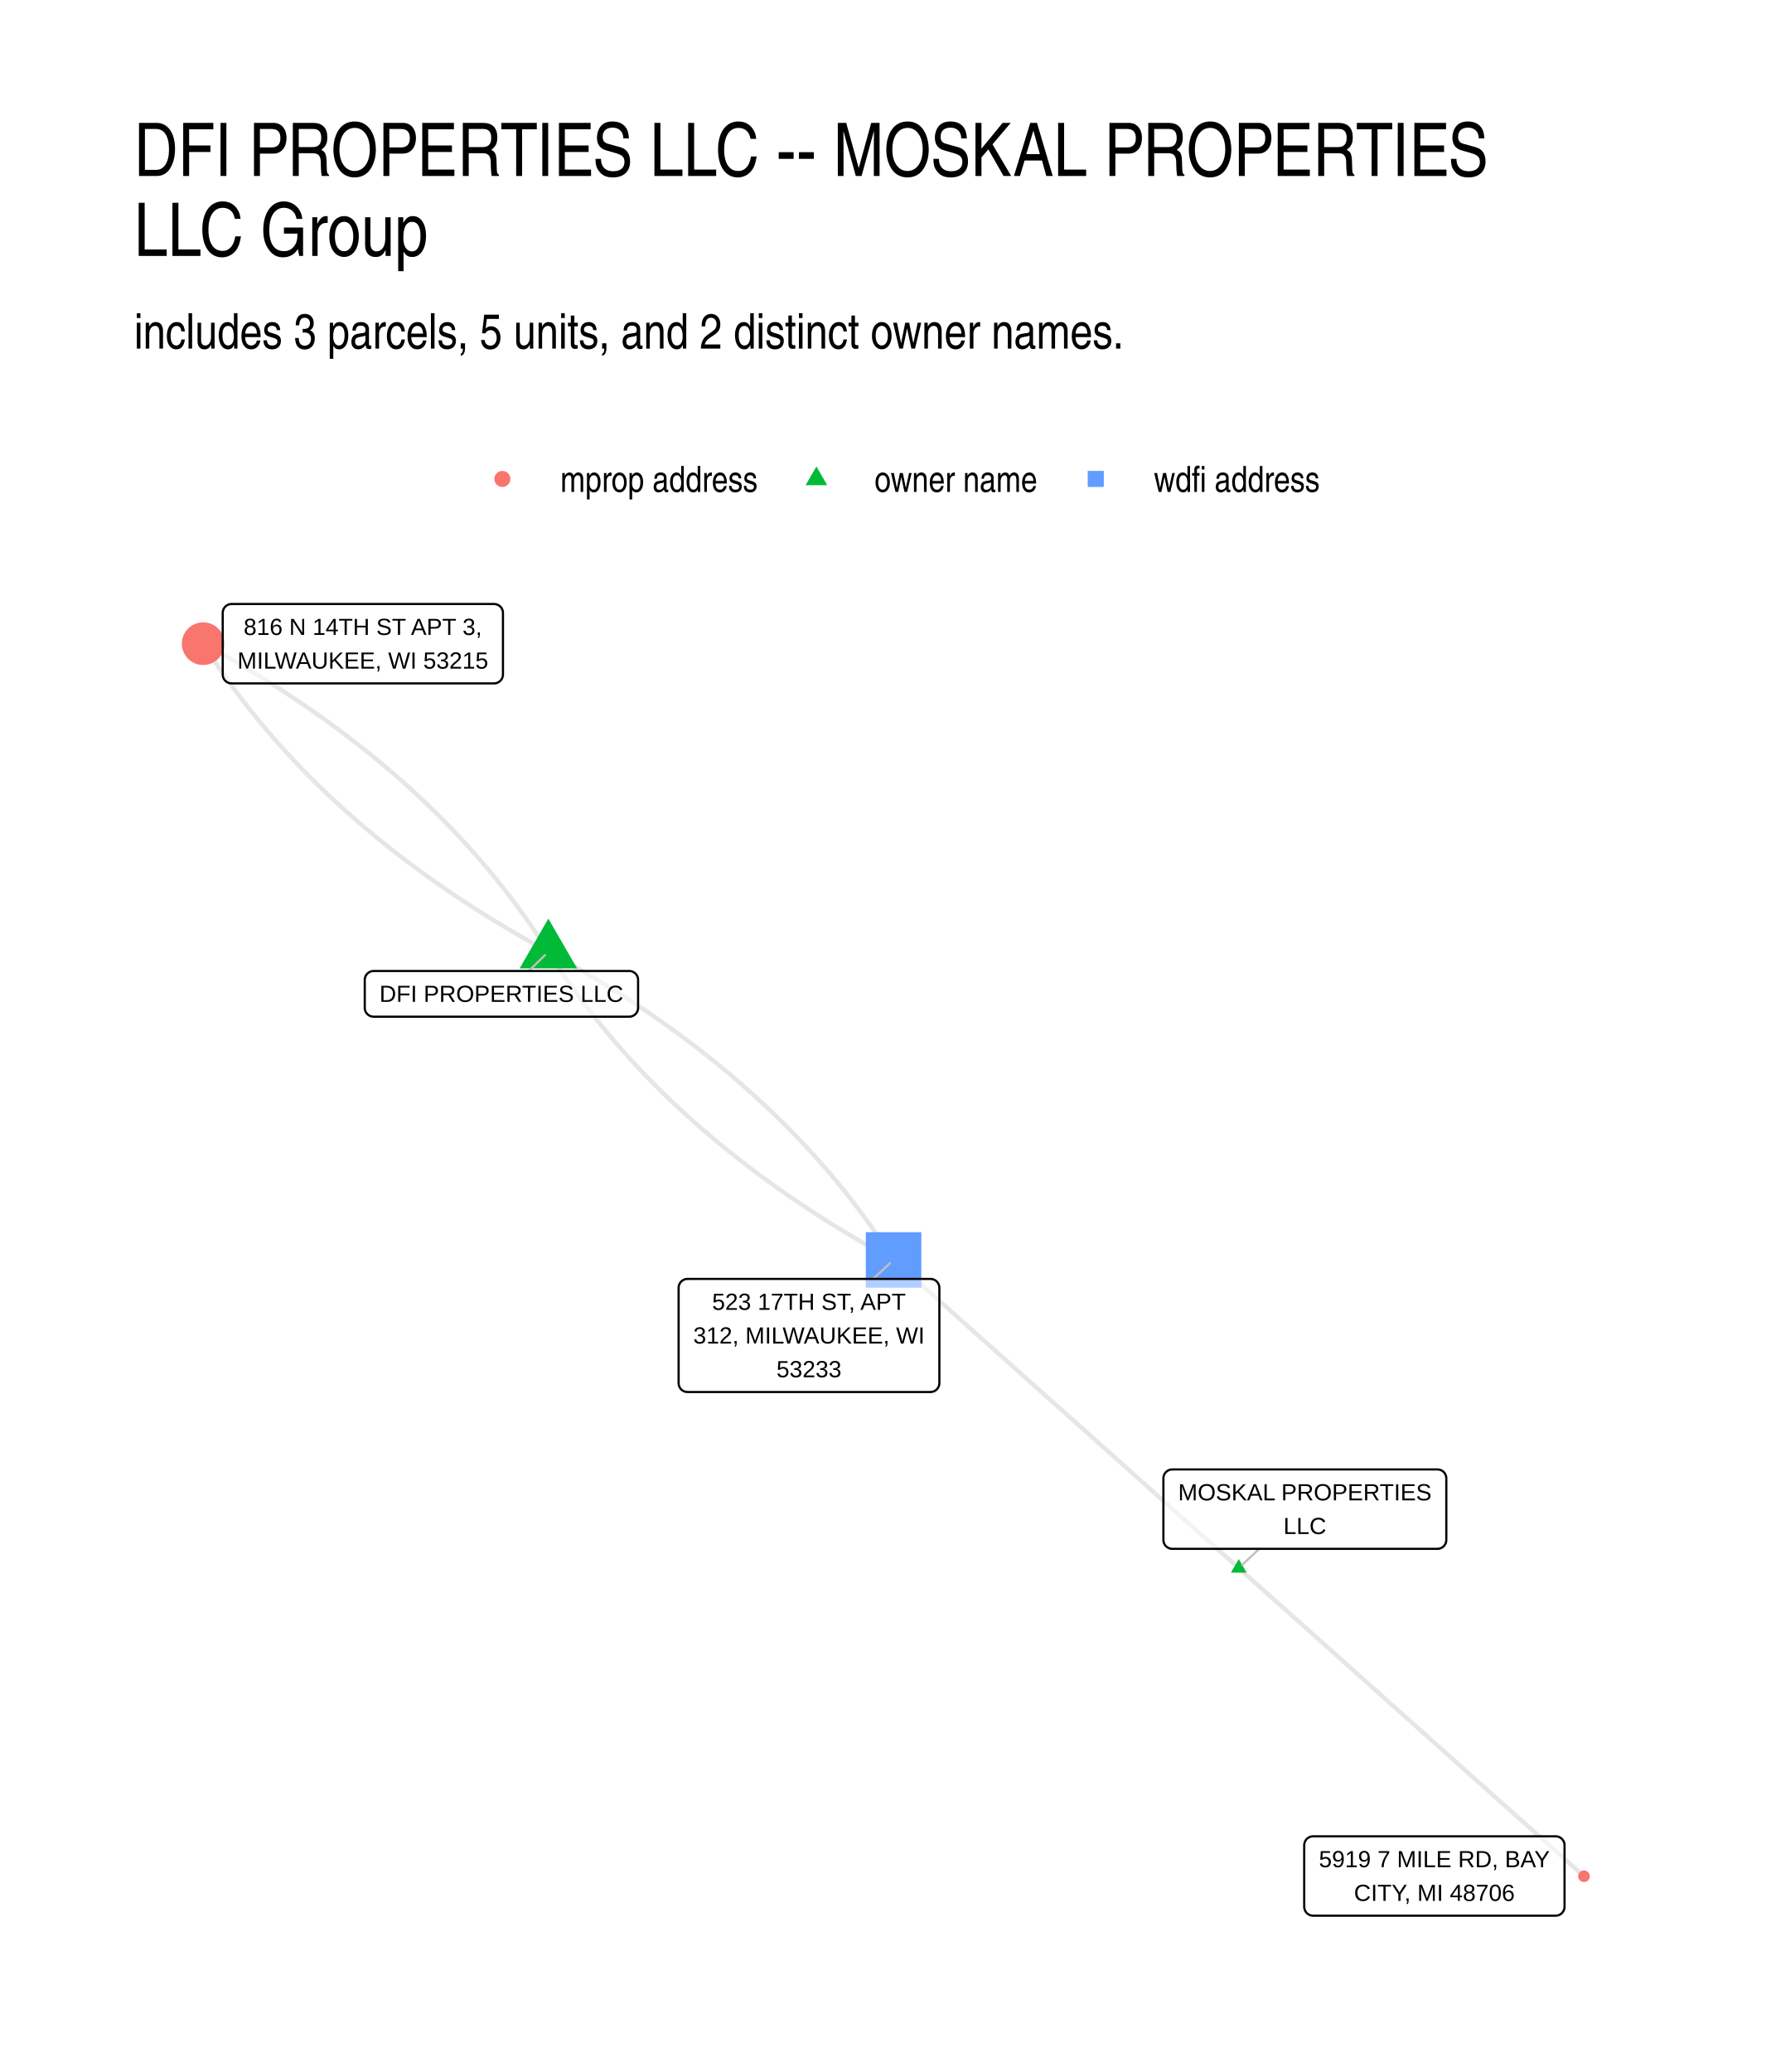
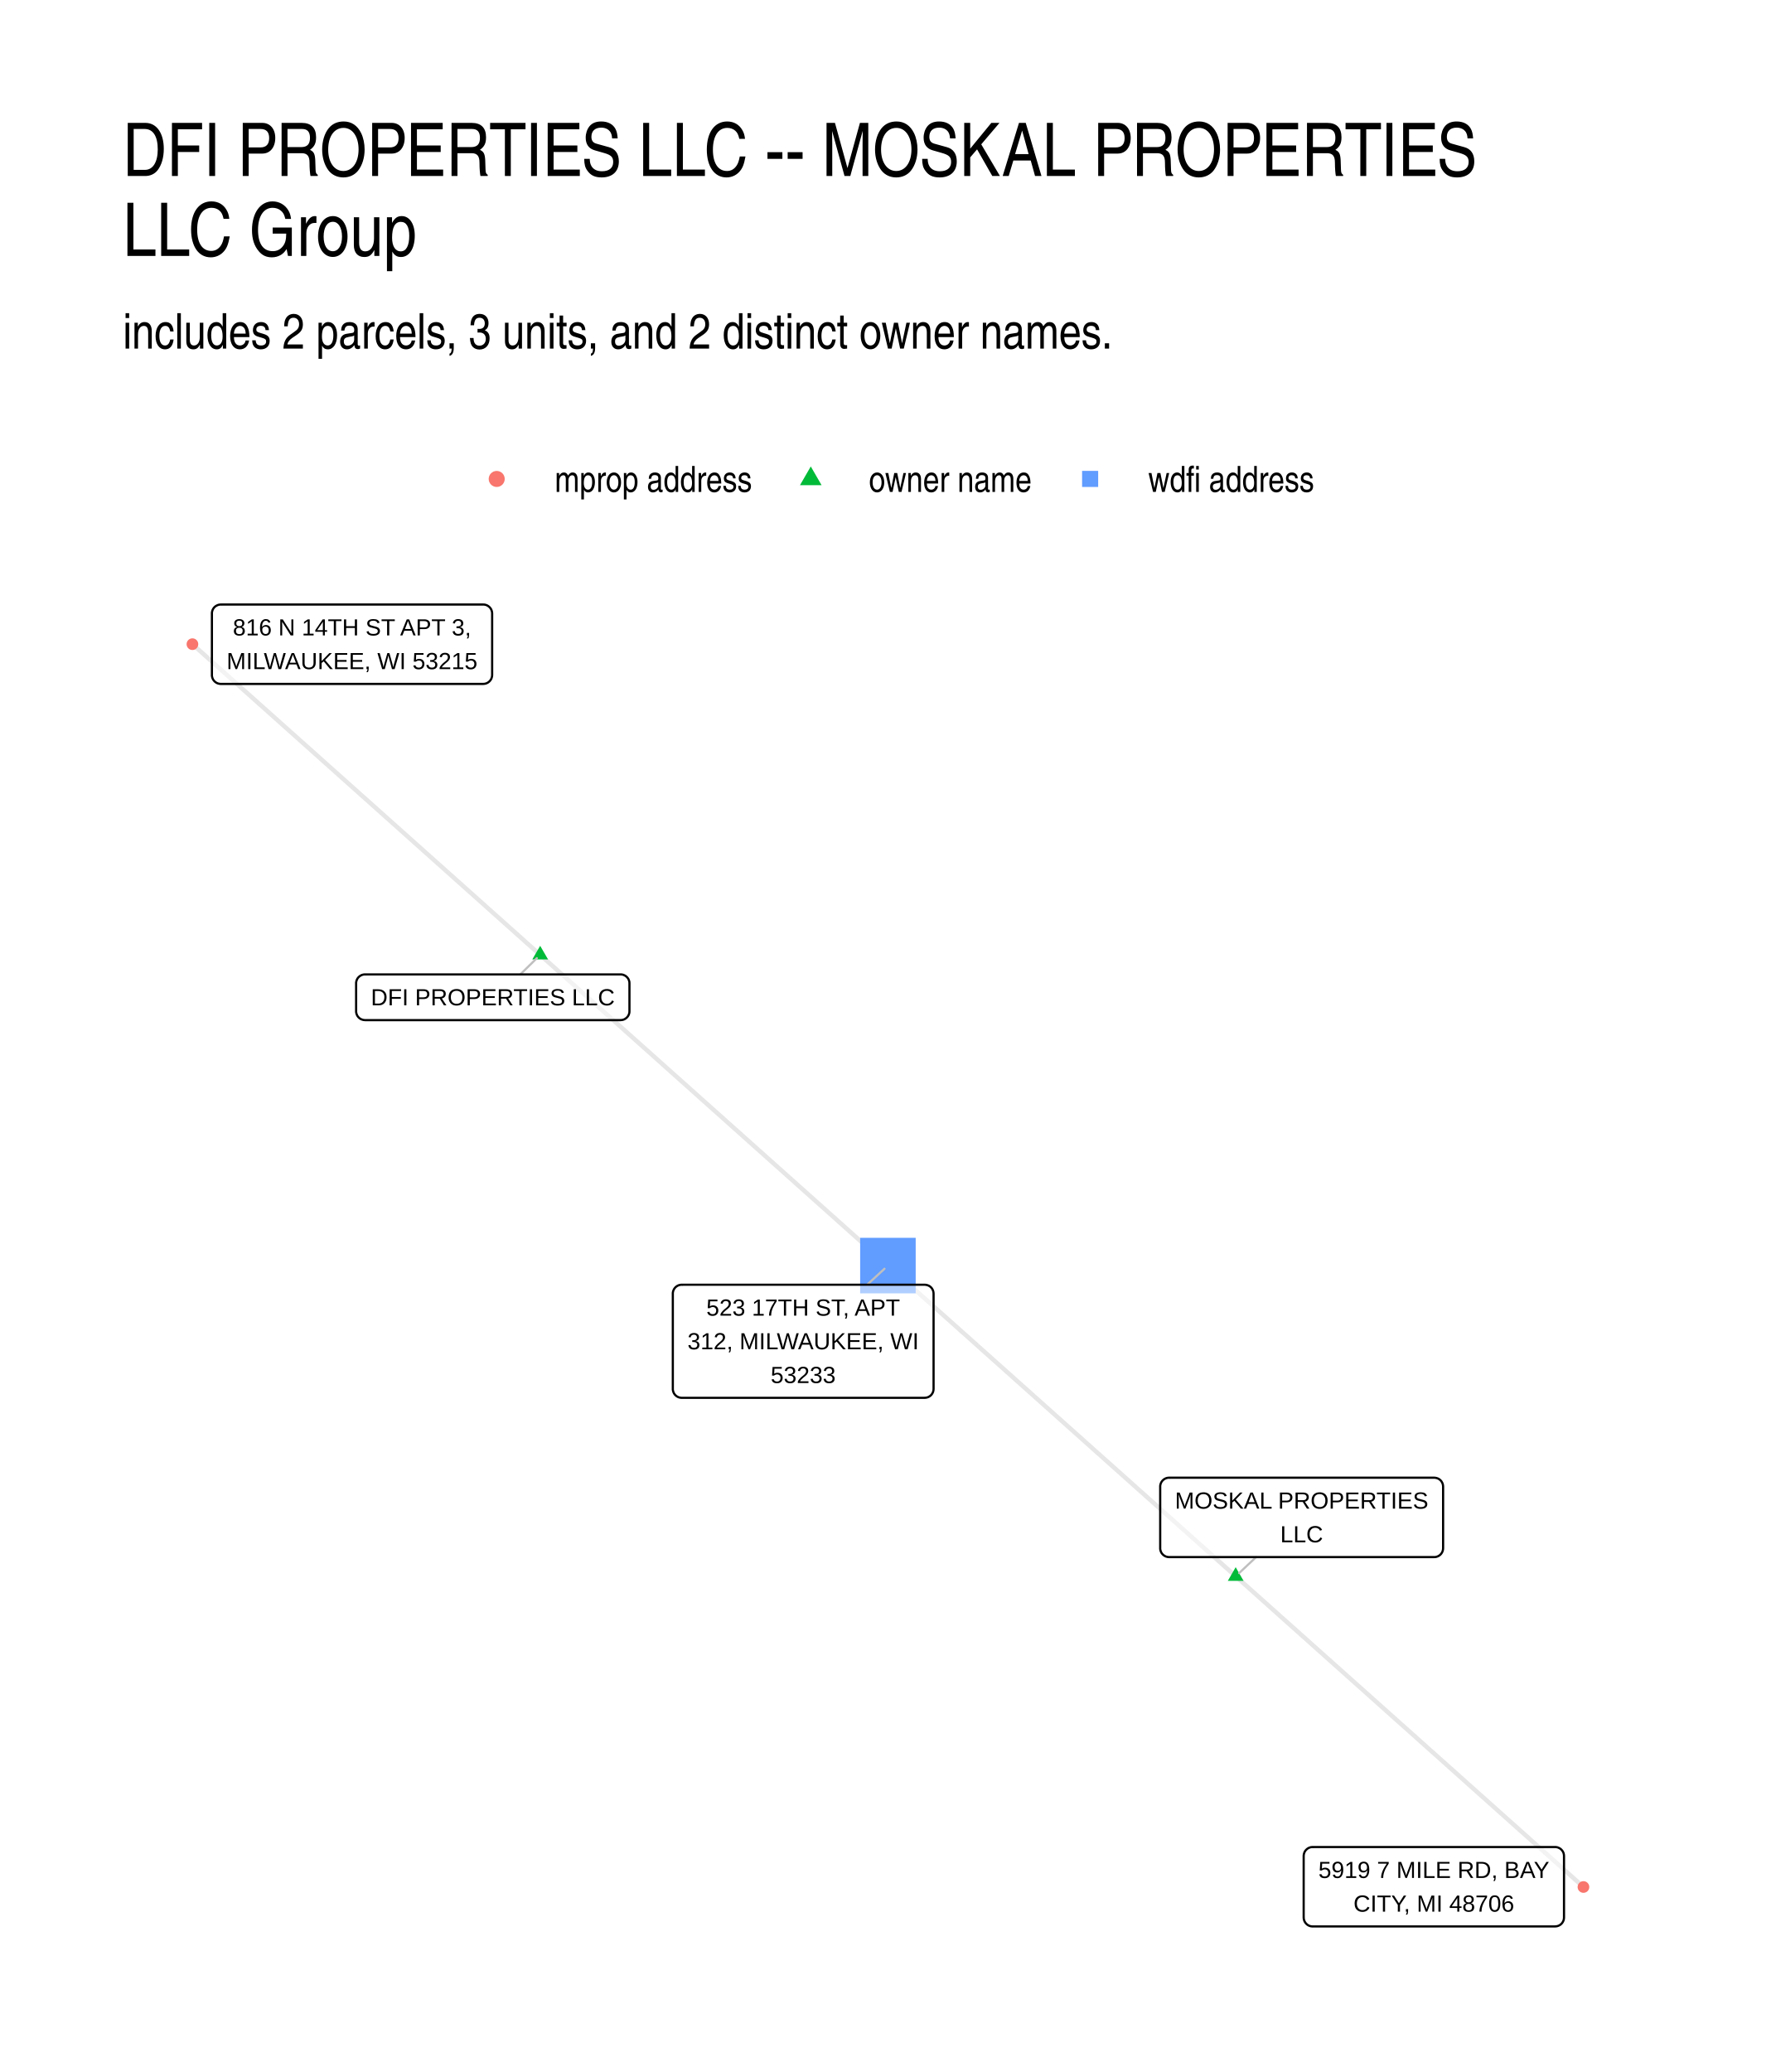
<svg xmlns="http://www.w3.org/2000/svg" width="576" height="672" viewBox="0 0 432 504">
  <g class="svglite">
    <defs>
      <style>.svglite line,.svglite polyline,.svglite polygon,.svglite path,.svglite circle{fill:none;stroke:#000000;stroke-linecap:round;stroke-linejoin:round;stroke-miterlimit:10.00}.svglite text{white-space:pre}.svglite g.glyphgroup path{fill:inherit;stroke:none}</style>
    </defs>
    <rect width="100%" height="100%" style="stroke-linecap:round;stroke-linejoin:round;stroke-miterlimit:10.00;stroke:none;fill:#FFFFFF" />
    <defs>
      <clipPath id="cpMC4wMHw0MzIuMDB8MC4wMHw1MDQuMDA=">
        <path d="M0 0h432v504H0z" />
      </clipPath>
    </defs>
    <g clip-path="url(#cpMC4wMHw0MzIuMDB8MC4wMHw1MDQuMDA=)">
      <path d="M0 0h432v504H0z" style="stroke-width:1.07;stroke:none;fill:#FFFFFF" />
    </g>
    <defs>
-       <clipPath id="cpMzIuNjN8NDAyLjExfDE0MS41OHw0NzEuMzc=">
-         <path d="M32.63 141.58h369.48v329.8H32.63z" />
+       <clipPath id="cpMjkuODl8NDAyLjExfDE0MS41OHw0NzQuMTE=">
+         <path d="M29.89 141.58h372.22v332.53H29.89z" />
      </clipPath>
    </defs>
-     <g clip-path="url(#cpMzIuNjN8NDAyLjExfDE0MS41OHw0NzEuMzc=)">
-       <path d="m133.39 231.52-.57-.9-.57-.89-.58-.9-.59-.89-.59-.88-.6-.89-.61-.88-.61-.88-.61-.87-.63-.88-.62-.86-.63-.87-.64-.87-.65-.86-.65-.86-.65-.85-.66-.85-.67-.85-.67-.85-.68-.84-.69-.84-.68-.84-.7-.84-.7-.83-.71-.83-.71-.83-.72-.82-.72-.82-.73-.82-.73-.81-.75-.81-.74-.81-.75-.81-.76-.8-.76-.8-.77-.8-.78-.8-.78-.79-.78-.79-.79-.78-.8-.79-.8-.78-.81-.77-.82-.78-.82-.77-.82-.77-.83-.76-.84-.77-.84-.76-.85-.75-.86-.76-.86-.75-.86-.75-.87-.74-.88-.75-.88-.74-.89-.73-.89-.74-.9-.73-.91-.73-.91-.72-.91-.72-.92-.72-.93-.72-.94-.71-.93-.71-.95-.71-.95-.71-.95-.7-.97-.7-.96-.7-.98-.69-.97-.69-.99-.69-.99-.68-.99-.68-1.01-.68-1-.68-1.02-.67-1.01-.67-1.03-.67-1.03-.67-1.03-.66-1.04-.66-1.05-.65-1.05-.66-1.06-.65-1.06-.64-1.07-.65-1.08-.64-1.08-.64-1.08-.63-1.1-.64-1.09-.63-1.11-.62-1.11-.63-1.11-.62-1.12-.62-1.13-.61m83.97 74.95.58.9.57.9.58.89.59.89.59.89.6.88.61.88.61.88.61.88.62.87.63.87.63.87.64.86.65.86.65.86.65.85.66.86.67.85.67.84.68.85.68.84.69.84.7.83.7.83.71.83.71.83.72.82.72.82.73.82.73.82.74.81.75.81.75.8.76.81.76.8.77.8.78.79.78.79.78.79.79.79.8.78.8.78.81.78.82.77.82.77.82.77.83.77.84.76.84.76.85.76.86.75.85.75.87.75.87.75.88.74.88.74.89.74.89.73.9.73.91.73.91.73.91.72.92.72.93.71.93.72.94.71.95.71.95.7.95.7.97.7.96.7.98.69.97.69.99.69.99.69.99.68 1.01.68 1 .67 1.01.68 1.02.67 1.03.66 1.03.67 1.03.66 1.04.66 1.05.66 1.05.65 1.06.65 1.06.65 1.07.64 1.08.64 1.08.64 1.08.64 1.1.63 1.09.63 1.11.63 1.11.62 1.11.62 1.12.62 1.13.62m83.97 74.95.85.76.85.75.85.76.85.76.84.75.85.76.85.76.85.76.85.75.84.76.85.76.85.75.85.76.85.76.85.76.84.75.85.76.85.76.85.75.85.76.85.76.84.76.85.75.85.76.85.76.85.75.84.76.85.76.85.75.85.76.85.76.85.76.84.75.85.76.85.76.85.75.85.76.85.76.84.76.85.75.85.76.85.76.85.75.84.76.85.76.85.76.85.75.85.76.85.76.84.75.85.76.85.76.85.76.85.75.85.76.84.76.85.75.85.76.85.76.85.75.84.76.85.76.85.76.85.75.85.76.85.76.84.75.85.76.85.76.85.76.85.75.84.76.85.76.85.75.85.76.85.76.85.76.84.75.85.76.85.76.85.75.85.76.85.76.84.76.85.75.85.76.85.76.85.75.84.76.85.76.85.75.85.76.85.76.85.76.84.75.85.76.85.76.85.75.85.76m-83.98-74.95-.85-.76-.84-.76-.85-.75-.85-.76-.85-.76-.85-.75-.85-.76-.84-.76-.85-.75-.85-.76-.85-.76-.85-.76-.84-.75-.85-.76-.85-.76-.85-.75-.85-.76-.85-.76-.84-.76-.85-.75-.85-.76-.85-.76-.85-.75-.85-.76-.84-.76-.85-.76-.85-.75-.85-.76-.85-.76-.84-.75-.85-.76-.85-.76-.85-.76-.85-.75-.85-.76-.84-.76-.85-.75-.85-.76-.85-.76-.85-.76-.85-.75-.84-.76-.85-.76-.85-.75-.85-.76-.85-.76-.84-.75-.85-.76-.85-.76-.85-.76-.85-.75-.85-.76-.84-.76-.85-.75-.85-.76-.85-.76-.85-.76-.85-.75-.84-.76-.85-.76-.85-.75-.85-.76-.85-.76-.84-.76-.85-.75-.85-.76-.85-.76-.85-.75-.85-.76-.84-.76-.85-.76-.85-.75-.85-.76-.85-.76-.85-.75-.84-.76-.85-.76-.85-.75-.85-.76-.85-.76-.84-.76-.85-.75-.85-.76-.85-.76-.85-.75-.85-.76-.84-.76-.85-.76-.85-.75-.85-.76-.85-.76-.85-.75-.84-.76-.85-.76-.85-.76-.85-.75-.85-.76-.84-.76-.85-.75m-83.98-74.96-1.12-.61-1.12-.62-1.12-.62-1.11-.63-1.1-.62-1.1-.63-1.09-.64-1.08-.63-1.08-.64-1.08-.64-1.07-.65-1.06-.64-1.06-.66-1.05-.65-1.05-.65-1.04-.66-1.04-.66-1.03-.67-1.02-.67-1.02-.67-1.01-.67-1.01-.68-1-.68-.99-.68-.99-.68-.99-.69-.98-.69-.97-.69-.97-.7-.96-.7-.95-.7-.95-.71-.95-.71-.94-.71-.93-.71-.93-.72-.92-.72-.92-.72-.91-.72-.9-.73-.9-.73-.9-.74-.88-.73-.89-.74-.87-.75-.87-.74-.87-.75-.86-.75-.85-.76-.85-.75-.84-.76-.84-.77-.83-.76-.83-.77-.82-.77-.81-.78-.81-.77-.8-.78-.8-.79-.79-.78-.79-.79-.78-.79-.77-.8-.77-.8-.76-.8-.76-.8-.75-.81-.75-.81-.74-.81-.73-.81-.73-.82-.73-.82-.71-.82-.72-.83-.7-.83-.7-.83-.7-.84-.69-.84-.68-.84-.68-.84-.67-.85-.67-.85-.66-.85-.66-.85-.65-.86-.64-.86-.64-.87-.63-.87-.63-.87-.62-.87-.62-.87-.61-.88-.6-.88-.6-.89-.59-.88-.59-.89-.58-.9-.58-.89-.57-.9m83.97 74.95 1.13.62 1.12.62 1.12.62 1.1.62 1.11.63 1.1.63 1.09.63 1.08.64 1.08.64 1.08.64 1.07.64 1.06.65 1.06.65 1.05.65 1.05.66 1.04.66 1.03.66 1.03.66 1.03.67 1.02.67 1.01.67 1.01.68 1 .68.99.68.99.69.99.68.98.7.97.69.97.7.96.69.95.71.95.7.95.71.94.71.93.71.93.72.92.72.92.72.91.73.9.73.9.73.89.73.89.74.88.74.88.74.87.75.87.74.86.76.85.75.85.76.84.76.84.76.83.77.82.76.82.78.82.77.81.78.8.78.8.78.79.79.78.79.79.79.77.79.77.8.76.8.76.8.75.81.75.81.74.81.73.82.73.81.73.83.71.82.72.83.7.82.7.84.7.83.69.84.68.84.68.84.67.85.67.85.66.85.66.86.64.86.65.86.64.86.63.87.63.87.62.87.61.88.61.88.61.88.6.88.59.89.59.89.58.89.58.9.57.9" style="stroke-width:1.07;stroke:#000000;stroke-opacity:0.10;stroke-linecap:butt" />
-       <path d="m133.39 223.45 7 12.11H126.4zm167.95 155.77 1.92 3.31h-3.83z" style="stroke-width:0.71;stroke:none;fill:#00BA38" />
-       <circle cx="49.42" cy="156.57" r="5.19" style="stroke-width:0.71;stroke:none;fill:#F8766D" />
-       <path d="M210.61 313.23h13.51v-13.51h-13.51z" style="stroke-width:0.71;stroke:none;fill:#619CFF" />
-       <circle cx="385.32" cy="456.38" r="1.42" style="stroke-width:0.71;stroke:none;fill:#F8766D" />
-       <path d="m128.64 236.19 3.94-3.87m173.75 144.42-4.15 3.91m-89.83-69.56 4.17-3.84" style="stroke-width:0.53;stroke:#BFBFBF" />
-       <path d="M90.89 247.3h62.17-.08l.34-.01.34-.07.33-.12.3-.18.27-.22.23-.26.19-.29.13-.32.09-.34.02-.35h0v-6.79h0l-.02-.35-.09-.34-.13-.32-.19-.29-.23-.26-.27-.22-.3-.17-.33-.13-.34-.07-.26-.01H90.89l.26.01-.35-.01-.35.04-.33.1-.31.15-.29.19-.25.25-.21.27-.16.31-.11.33-.06.34v6.97-.17.35l.06.34.11.33.16.31.21.28.25.24.29.2.31.14.33.1.35.04z" style="stroke-width:0.53;fill:#FFFFFF;fill-opacity:0.50" />
-       <text x="121.97" y="243.7" lengthAdjust="spacingAndGlyphs" style="font-size:5.69px;font-family:&quot;Liberation Sans&quot;" text-anchor="middle" textLength="59.3">DFI PROPERTIES LLC</text>
-       <path d="M285.17 376.74h64.5-.08l.34-.01.34-.07.33-.13.3-.17.27-.22.23-.26.18-.3.14-.32.08-.33.03-.35h0v-14.99h0l-.03-.35-.08-.33-.14-.32-.18-.3-.23-.26-.27-.22-.3-.17-.33-.13-.34-.06-.26-.02h-64.5l.26.02-.35-.02-.34.04-.34.1-.31.15-.29.2-.25.24-.21.28-.16.3-.11.33-.06.35v15.16-.17.34l.06.35.11.33.16.31.21.27.25.24.29.2.31.15.34.1.34.04z" style="stroke-width:0.53;fill:#FFFFFF;fill-opacity:0.50" />
-       <text x="317.42" y="364.95" lengthAdjust="spacingAndGlyphs" style="font-size:5.69px;font-family:&quot;Liberation Sans&quot;" text-anchor="middle" textLength="61.62">MOSKAL PROPERTIES</text>
-       <text x="317.42" y="373.14" lengthAdjust="spacingAndGlyphs" style="font-size:5.69px;font-family:&quot;Liberation Sans&quot;" text-anchor="middle" textLength="10.42">LLC</text>
-       <path d="M56.34 166.23h63.85-.09l.35-.01.34-.07.32-.13.31-.17.26-.22.24-.26.18-.29.14-.32.08-.34.03-.35h0v-14.99h0l-.03-.35-.08-.33-.14-.32-.18-.3-.24-.26-.26-.22-.31-.17-.32-.12-.34-.07-.26-.02H56.34l.26.02-.35-.02-.34.04-.34.1-.31.15-.29.2-.25.24-.21.28-.16.3-.11.33-.05.35-.01.17v14.99l.01-.17v.35l.05.34.11.33.16.31.21.27.25.25.29.19.31.15.34.1.34.04z" style="stroke-width:0.53;fill:#FFFFFF;fill-opacity:0.50" />
-       <text x="88.26" y="154.44" lengthAdjust="spacingAndGlyphs" style="font-size:5.69px;font-family:&quot;Liberation Sans&quot;" text-anchor="middle" textLength="57.89">816 N 14TH ST APT 3,</text>
-       <text x="88.26" y="162.63" lengthAdjust="spacingAndGlyphs" style="font-size:5.69px;font-family:&quot;Liberation Sans&quot;" text-anchor="middle" textLength="60.97">MILWAUKEE, WI 53215</text>
-       <path d="M167.24 338.6h59.11l-.09-.01.35-.01.34-.07.33-.12.3-.18.27-.22.23-.26.18-.29.14-.32.08-.34.03-.34h0v-23.19h0l-.03-.35-.08-.33-.14-.32-.18-.3-.23-.26-.27-.22-.3-.17-.33-.12-.34-.07-.26-.02h-59.11l.26.02-.35-.02-.35.04-.33.1-.31.15-.29.2-.25.24-.21.28-.16.3-.11.33-.06.35v23.36-.18.35l.06.34.11.33.16.31.21.28.25.24.29.2.31.15.33.09.35.04z" style="stroke-width:0.53;fill:#FFFFFF;fill-opacity:0.50" />
-       <text x="196.79" y="318.61" lengthAdjust="spacingAndGlyphs" style="font-size:5.69px;font-family:&quot;Liberation Sans&quot;" text-anchor="middle" textLength="47.06">523 17TH ST, APT</text>
-       <text x="196.79" y="326.8" lengthAdjust="spacingAndGlyphs" style="font-size:5.69px;font-family:&quot;Liberation Sans&quot;" text-anchor="middle" textLength="56.23">312, MILWAUKEE, WI</text>
-       <text x="196.79" y="335" lengthAdjust="spacingAndGlyphs" style="font-size:5.69px;font-family:&quot;Liberation Sans&quot;" text-anchor="middle" textLength="15.78">53233</text>
-       <path d="M319.42 465.98h59.01-.09l.35-.02.34-.07.32-.12.3-.17.27-.22.23-.26.19-.3.14-.32.08-.34.03-.34h0v-14.99h0l-.03-.35-.08-.34-.14-.32-.19-.29-.23-.26-.27-.22-.3-.17-.32-.13-.34-.07-.26-.01h-59.01l.26.01-.34-.01-.35.04-.33.1-.32.15-.28.19-.25.24-.21.28-.16.31-.11.33-.06.34-.01.18v14.99l.01-.18v.35l.06.34.11.33.16.31.21.28.25.24.28.2.32.15.33.09.35.05z" style="stroke-width:0.53;fill:#FFFFFF;fill-opacity:0.50" />
-       <text x="348.93" y="454.18" lengthAdjust="spacingAndGlyphs" style="font-size:5.69px;font-family:&quot;Liberation Sans&quot;" text-anchor="middle" textLength="56.12">5919 7 MILE RD, BAY</text>
-       <text x="348.93" y="462.38" lengthAdjust="spacingAndGlyphs" style="font-size:5.69px;font-family:&quot;Liberation Sans&quot;" text-anchor="middle" textLength="39.05">CITY, MI 48706</text>
+     <g clip-path="url(#cpMjkuODl8NDAyLjExfDE0MS41OHw0NzQuMTE=)">
+       <path d="m131.4 232.27-.85-.76-.86-.77-.85-.76-.86-.76-.85-.77-.85-.76-.86-.76-.85-.77-.86-.76-.85-.76-.86-.77-.85-.76-.86-.76-.85-.77-.86-.76-.85-.77-.85-.76-.86-.76-.85-.77-.86-.76-.85-.76-.86-.77-.85-.76-.86-.76-.85-.77-.85-.76-.86-.76-.85-.77-.86-.76-.85-.76-.86-.77-.85-.76-.86-.76-.85-.77-.86-.76-.85-.76-.85-.77-.86-.76-.85-.76-.86-.77-.85-.76-.86-.76-.85-.77-.86-.76-.85-.76-.85-.77-.86-.76-.85-.76-.86-.77-.85-.76-.86-.76-.85-.77-.86-.76-.85-.76-.86-.77-.85-.76-.85-.76-.86-.77-.85-.76-.86-.76-.85-.77-.86-.76-.85-.77-.86-.76-.85-.76-.85-.77-.86-.76-.85-.76-.86-.77-.85-.76-.86-.76-.85-.77-.86-.76-.85-.76-.85-.77-.86-.76-.85-.76-.86-.77-.85-.76-.86-.76-.85-.77-.86-.76-.85-.76-.86-.77-.85-.76-.85-.76-.86-.77-.85-.76-.86-.76-.85-.77-.86-.76-.85-.76-.86-.77-.85-.76-.85-.76-.86-.77-.85-.76-.86-.76-.85-.77m84.59 75.58.86.76.85.77.86.76.85.76.85.77.86.76.85.76.86.77.85.76.86.76.85.77.86.76.85.76.86.77.85.76.85.76.86.77.85.76.86.76.85.77.86.76.85.76.86.77.85.76.85.76.86.77.85.76.86.76.85.77.86.76.85.76.86.77.85.76.85.76.86.77.85.76.86.77.85.76.86.76.85.77.86.76.85.76.86.77.85.76.85.76.86.77.85.76.86.76.85.77.86.76.85.76.86.77.85.76.85.76.86.77.85.76.86.76.85.77.86.76.85.76.86.77.85.76.86.76.85.77.85.76.86.76.85.77.86.76.85.76.86.77.85.76.86.76.85.77.85.76.86.76.85.77.86.76.85.76.86.77.85.76.86.76.85.77.86.76.85.76.85.77.86.76.85.77.86.76.85.76.86.77.85.76.86.76.85.77.85.76.86.76.85.77.86.76.85.76.86.77m84.59 75.57.86.76.85.77.86.76.85.77.86.76.85.76.86.77.85.76.86.76.85.77.85.76.86.76.85.77.86.76.85.76.86.77.85.76.86.76.85.77.86.76.85.76.85.77.86.76.85.76.86.77.85.76.86.76.85.77.86.76.85.76.86.77.85.76.85.76.86.77.85.76.86.76.85.77.86.76.85.76.86.77.85.76.85.76.86.77.85.76.86.76.85.77.86.76.85.76.86.77.85.76.86.76.85.77.85.76.86.76.85.77.86.76.85.76.86.77.85.76.86.76.85.77.86.76.85.76.85.77.86.76.85.77.86.76.85.76.86.77.85.76.86.76.85.77.86.76.85.76.85.77.86.76.85.76.86.77.85.76.86.76.85.77.86.76.85.76.85.77.86.76.85.76.86.77.85.76.86.76.85.77.86.76.85.76.86.77.85.76.85.76.86.77.85.76.86.76.85.77m-84.6-75.58-.85-.76-.85-.77-.86-.76-.85-.76-.86-.77-.85-.76-.86-.76-.85-.77-.86-.76-.85-.76-.85-.77-.86-.76-.85-.76-.86-.77-.85-.76-.86-.76-.85-.77-.86-.76-.85-.76-.86-.77-.85-.76-.85-.76-.86-.77-.85-.76-.86-.76-.85-.77-.86-.76-.85-.76-.86-.77-.85-.76-.86-.76-.85-.77-.85-.76-.86-.76-.85-.77-.86-.76-.85-.76-.86-.77-.85-.76-.86-.76-.85-.77-.86-.76-.85-.76-.85-.77-.86-.76-.85-.76-.86-.77-.85-.76-.86-.76-.85-.77-.86-.76-.85-.76-.85-.77-.86-.76-.85-.76-.86-.77-.85-.76-.86-.77-.85-.76-.86-.76-.85-.77-.86-.76-.85-.76-.85-.77-.86-.76-.85-.76-.86-.77-.85-.76-.86-.76-.85-.77-.86-.76-.85-.76-.86-.77-.85-.76-.85-.76-.86-.77-.85-.76-.86-.76-.85-.77-.86-.76-.85-.76-.86-.77-.85-.76-.85-.76-.86-.77-.85-.76-.86-.76-.85-.77-.86-.76-.85-.76-.86-.77-.85-.76-.86-.76-.85-.77-.85-.76-.86-.76-.85-.77-.86-.76-.85-.76" style="stroke-width:1.07;stroke:#000000;stroke-opacity:0.10;stroke-linecap:butt" />
+       <path d="m131.4 230.06 1.92 3.31h-3.83zm169.19 151.15 1.92 3.32h-3.83z" style="stroke-width:0.71;stroke:none;fill:#00BA38" />
+       <circle cx="46.81" cy="156.69" r="1.42" style="stroke-width:0.71;stroke:none;fill:#F8766D" />
+       <path d="M209.24 314.6h13.51v-13.51h-13.51z" style="stroke-width:0.71;stroke:none;fill:#619CFF" />
+       <circle cx="385.19" cy="459" r="1.42" style="stroke-width:0.71;stroke:none;fill:#F8766D" />
+       <path d="m126.57 237.02 4.02-3.95m174.98 145.68-4.14 3.89m-90.49-70.14 4.22-3.88" style="stroke-width:0.53;stroke:#BFBFBF" />
+       <path d="M88.79 248.14h62.17l-.08-.01.34-.01.35-.07.32-.12.3-.18.27-.22.23-.26.19-.29.13-.32.09-.34.02-.34h0v-6.8h0l-.02-.35-.09-.34-.13-.32-.19-.29-.23-.26-.27-.22-.3-.17-.32-.13-.35-.07-.26-.01H88.79l.26.01-.35-.01-.34.04-.34.1-.31.15-.29.2-.25.24-.21.27-.16.31-.11.33-.06.34v6.98-.18.35l.06.34.11.33.16.31.21.28.25.24.29.2.31.14.34.1.34.04z" style="stroke-width:0.53;fill:#FFFFFF;fill-opacity:0.50" />
+       <text x="119.88" y="244.54" lengthAdjust="spacingAndGlyphs" style="font-size:5.69px;font-family:&quot;Liberation Sans&quot;" text-anchor="middle" textLength="59.3">DFI PROPERTIES LLC</text>
+       <path d="M284.39 378.75h64.5-.08l.34-.01.34-.07.33-.13.3-.17.27-.22.23-.26.18-.29.14-.32.08-.34.03-.35h0V361.6h0l-.03-.35-.08-.33-.14-.32-.18-.3-.23-.26-.27-.22-.3-.17-.33-.12-.34-.07-.26-.02h-64.5l.26.02-.35-.02-.34.04-.34.1-.31.15-.29.2-.25.24-.21.28-.16.3-.11.33-.06.35v15.16-.17.35l.06.34.11.33.16.31.21.27.25.24.29.2.31.15.34.1.34.04z" style="stroke-width:0.53;fill:#FFFFFF;fill-opacity:0.50" />
+       <text x="316.64" y="366.96" lengthAdjust="spacingAndGlyphs" style="font-size:5.69px;font-family:&quot;Liberation Sans&quot;" text-anchor="middle" textLength="61.62">MOSKAL PROPERTIES</text>
+       <text x="316.64" y="375.15" lengthAdjust="spacingAndGlyphs" style="font-size:5.69px;font-family:&quot;Liberation Sans&quot;" text-anchor="middle" textLength="10.42">LLC</text>
+       <path d="M53.71 166.36h63.85-.09l.35-.02.34-.07.32-.12.3-.18.27-.22.23-.26.19-.29.13-.32.09-.34.03-.34h0v-14.99h0l-.03-.35-.09-.34-.13-.32-.19-.29-.23-.26-.27-.22-.3-.18-.32-.12-.34-.07-.26-.01H53.71l.26.01-.35-.01-.35.04-.33.1-.31.15-.29.19-.25.24-.21.28-.16.31-.11.33-.06.34v15.17-.18.35l.06.34.11.33.16.31.21.28.25.24.29.2.31.15.33.09.35.05z" style="stroke-width:0.53;fill:#FFFFFF;fill-opacity:0.50" />
+       <text x="85.63" y="154.56" lengthAdjust="spacingAndGlyphs" style="font-size:5.69px;font-family:&quot;Liberation Sans&quot;" text-anchor="middle" textLength="57.89">816 N 14TH ST APT 3,</text>
+       <text x="85.63" y="162.76" lengthAdjust="spacingAndGlyphs" style="font-size:5.69px;font-family:&quot;Liberation Sans&quot;" text-anchor="middle" textLength="60.97">MILWAUKEE, WI 53215</text>
+       <path d="M165.83 340.01h59.11-.09l.35-.02.34-.07.33-.12.3-.18.27-.21.23-.27.18-.29.14-.32.08-.34.03-.34h0v-23.19h0l-.03-.34-.08-.34-.14-.32-.18-.3-.23-.26-.27-.22-.3-.17-.33-.12-.34-.07-.26-.02h-59.11l.26.02-.35-.02-.35.05-.33.09-.31.15-.29.2-.25.24-.21.28-.16.31-.11.32-.06.35v23.36-.18.35l.06.34.11.33.16.31.21.28.25.24.29.2.31.15.33.09.35.05z" style="stroke-width:0.53;fill:#FFFFFF;fill-opacity:0.50" />
+       <text x="195.38" y="320.02" lengthAdjust="spacingAndGlyphs" style="font-size:5.69px;font-family:&quot;Liberation Sans&quot;" text-anchor="middle" textLength="47.06">523 17TH ST, APT</text>
+       <text x="195.38" y="328.21" lengthAdjust="spacingAndGlyphs" style="font-size:5.69px;font-family:&quot;Liberation Sans&quot;" text-anchor="middle" textLength="56.23">312, MILWAUKEE, WI</text>
+       <text x="195.38" y="336.41" lengthAdjust="spacingAndGlyphs" style="font-size:5.69px;font-family:&quot;Liberation Sans&quot;" text-anchor="middle" textLength="15.78">53233</text>
+       <path d="M319.29 468.59h59.01-.09l.35-.02.34-.07.32-.12.3-.17.27-.22.23-.26.19-.3.14-.32.08-.33.03-.35h0v-14.99h0l-.03-.35-.08-.34-.14-.32-.19-.29-.23-.26-.27-.22-.3-.17-.32-.13-.34-.07-.26-.01h-59.01l.26.01-.34-.01-.35.04-.33.1-.32.15-.28.2-.25.24-.21.27-.16.31-.11.33-.06.34-.01.18v14.99l.01-.17v.34l.06.35.11.33.16.3.21.28.25.24.28.2.32.15.33.1.35.04z" style="stroke-width:0.53;fill:#FFFFFF;fill-opacity:0.50" />
+       <text x="348.8" y="456.8" lengthAdjust="spacingAndGlyphs" style="font-size:5.69px;font-family:&quot;Liberation Sans&quot;" text-anchor="middle" textLength="56.12">5919 7 MILE RD, BAY</text>
+       <text x="348.8" y="464.99" lengthAdjust="spacingAndGlyphs" style="font-size:5.69px;font-family:&quot;Liberation Sans&quot;" text-anchor="middle" textLength="39.05">CITY, MI 48706</text>
    </g>
    <g clip-path="url(#cpMC4wMHw0MzIuMDB8MC4wMHw1MDQuMDA=)">
-       <circle cx="122.2" cy="116.5" r="1.95" style="stroke-width:0.71;stroke:none;fill:#F8766D" />
-       <path d="m198.6 113.46 2.63 4.56h-5.26z" style="stroke-width:0.71;stroke:none;fill:#00BA38" />
-       <path d="M264.6 118.45h3.91v-3.91h-3.91z" style="stroke-width:0.71;stroke:none;fill:#619CFF" />
-       <text x="136.32" y="119.66" lengthAdjust="spacingAndGlyphs" style="font-size:8.80px;font-weight:0;font-family:&quot;Nimbus Sans Narrow&quot;" textLength="48.16">mprop address</text>
-       <text x="212.72" y="119.66" lengthAdjust="spacingAndGlyphs" style="font-size:8.80px;font-weight:0;font-family:&quot;Nimbus Sans Narrow&quot;" textLength="39.72">owner name</text>
-       <text x="280.68" y="119.66" lengthAdjust="spacingAndGlyphs" style="font-size:8.80px;font-weight:0;font-family:&quot;Nimbus Sans Narrow&quot;" textLength="40.5">wdfi address</text>
-       <text x="32.63" y="84.79" lengthAdjust="spacingAndGlyphs" style="font-size:12.00px;font-weight:0;font-family:&quot;Nimbus Sans Narrow&quot;" textLength="241.17">includes 3 parcels, 5 units, and 2 distinct owner names.</text>
-       <text x="32.63" y="42.81" lengthAdjust="spacingAndGlyphs" style="font-size:18.00px;font-weight:0;font-family:&quot;Nimbus Sans Narrow&quot;" textLength="337.06">DFI PROPERTIES LLC -- MOSKAL PROPERTIES</text>
-       <text x="32.63" y="62.25" lengthAdjust="spacingAndGlyphs" style="font-size:18.00px;font-weight:0;font-family:&quot;Nimbus Sans Narrow&quot;" textLength="77.06">LLC Group</text>
+       <circle cx="120.83" cy="116.5" r="1.95" style="stroke-width:0.71;stroke:none;fill:#F8766D" />
+       <path d="m197.23 113.46 2.63 4.56h-5.26z" style="stroke-width:0.71;stroke:none;fill:#00BA38" />
+       <path d="M263.23 118.45h3.91v-3.91h-3.91z" style="stroke-width:0.71;stroke:none;fill:#619CFF" />
+       <text x="134.95" y="119.66" lengthAdjust="spacingAndGlyphs" style="font-size:8.80px;font-weight:0;font-family:&quot;Nimbus Sans Narrow&quot;" textLength="48.16">mprop address</text>
+       <text x="211.35" y="119.66" lengthAdjust="spacingAndGlyphs" style="font-size:8.80px;font-weight:0;font-family:&quot;Nimbus Sans Narrow&quot;" textLength="39.72">owner name</text>
+       <text x="279.31" y="119.66" lengthAdjust="spacingAndGlyphs" style="font-size:8.80px;font-weight:0;font-family:&quot;Nimbus Sans Narrow&quot;" textLength="40.5">wdfi address</text>
+       <text x="29.89" y="84.79" lengthAdjust="spacingAndGlyphs" style="font-size:12.00px;font-weight:0;font-family:&quot;Nimbus Sans Narrow&quot;" textLength="241.17">includes 2 parcels, 3 units, and 2 distinct owner names.</text>
+       <text x="29.89" y="42.81" lengthAdjust="spacingAndGlyphs" style="font-size:18.00px;font-weight:0;font-family:&quot;Nimbus Sans Narrow&quot;" textLength="337.06">DFI PROPERTIES LLC -- MOSKAL PROPERTIES</text>
+       <text x="29.89" y="62.25" lengthAdjust="spacingAndGlyphs" style="font-size:18.00px;font-weight:0;font-family:&quot;Nimbus Sans Narrow&quot;" textLength="77.06">LLC Group</text>
    </g>
  </g>
</svg>
